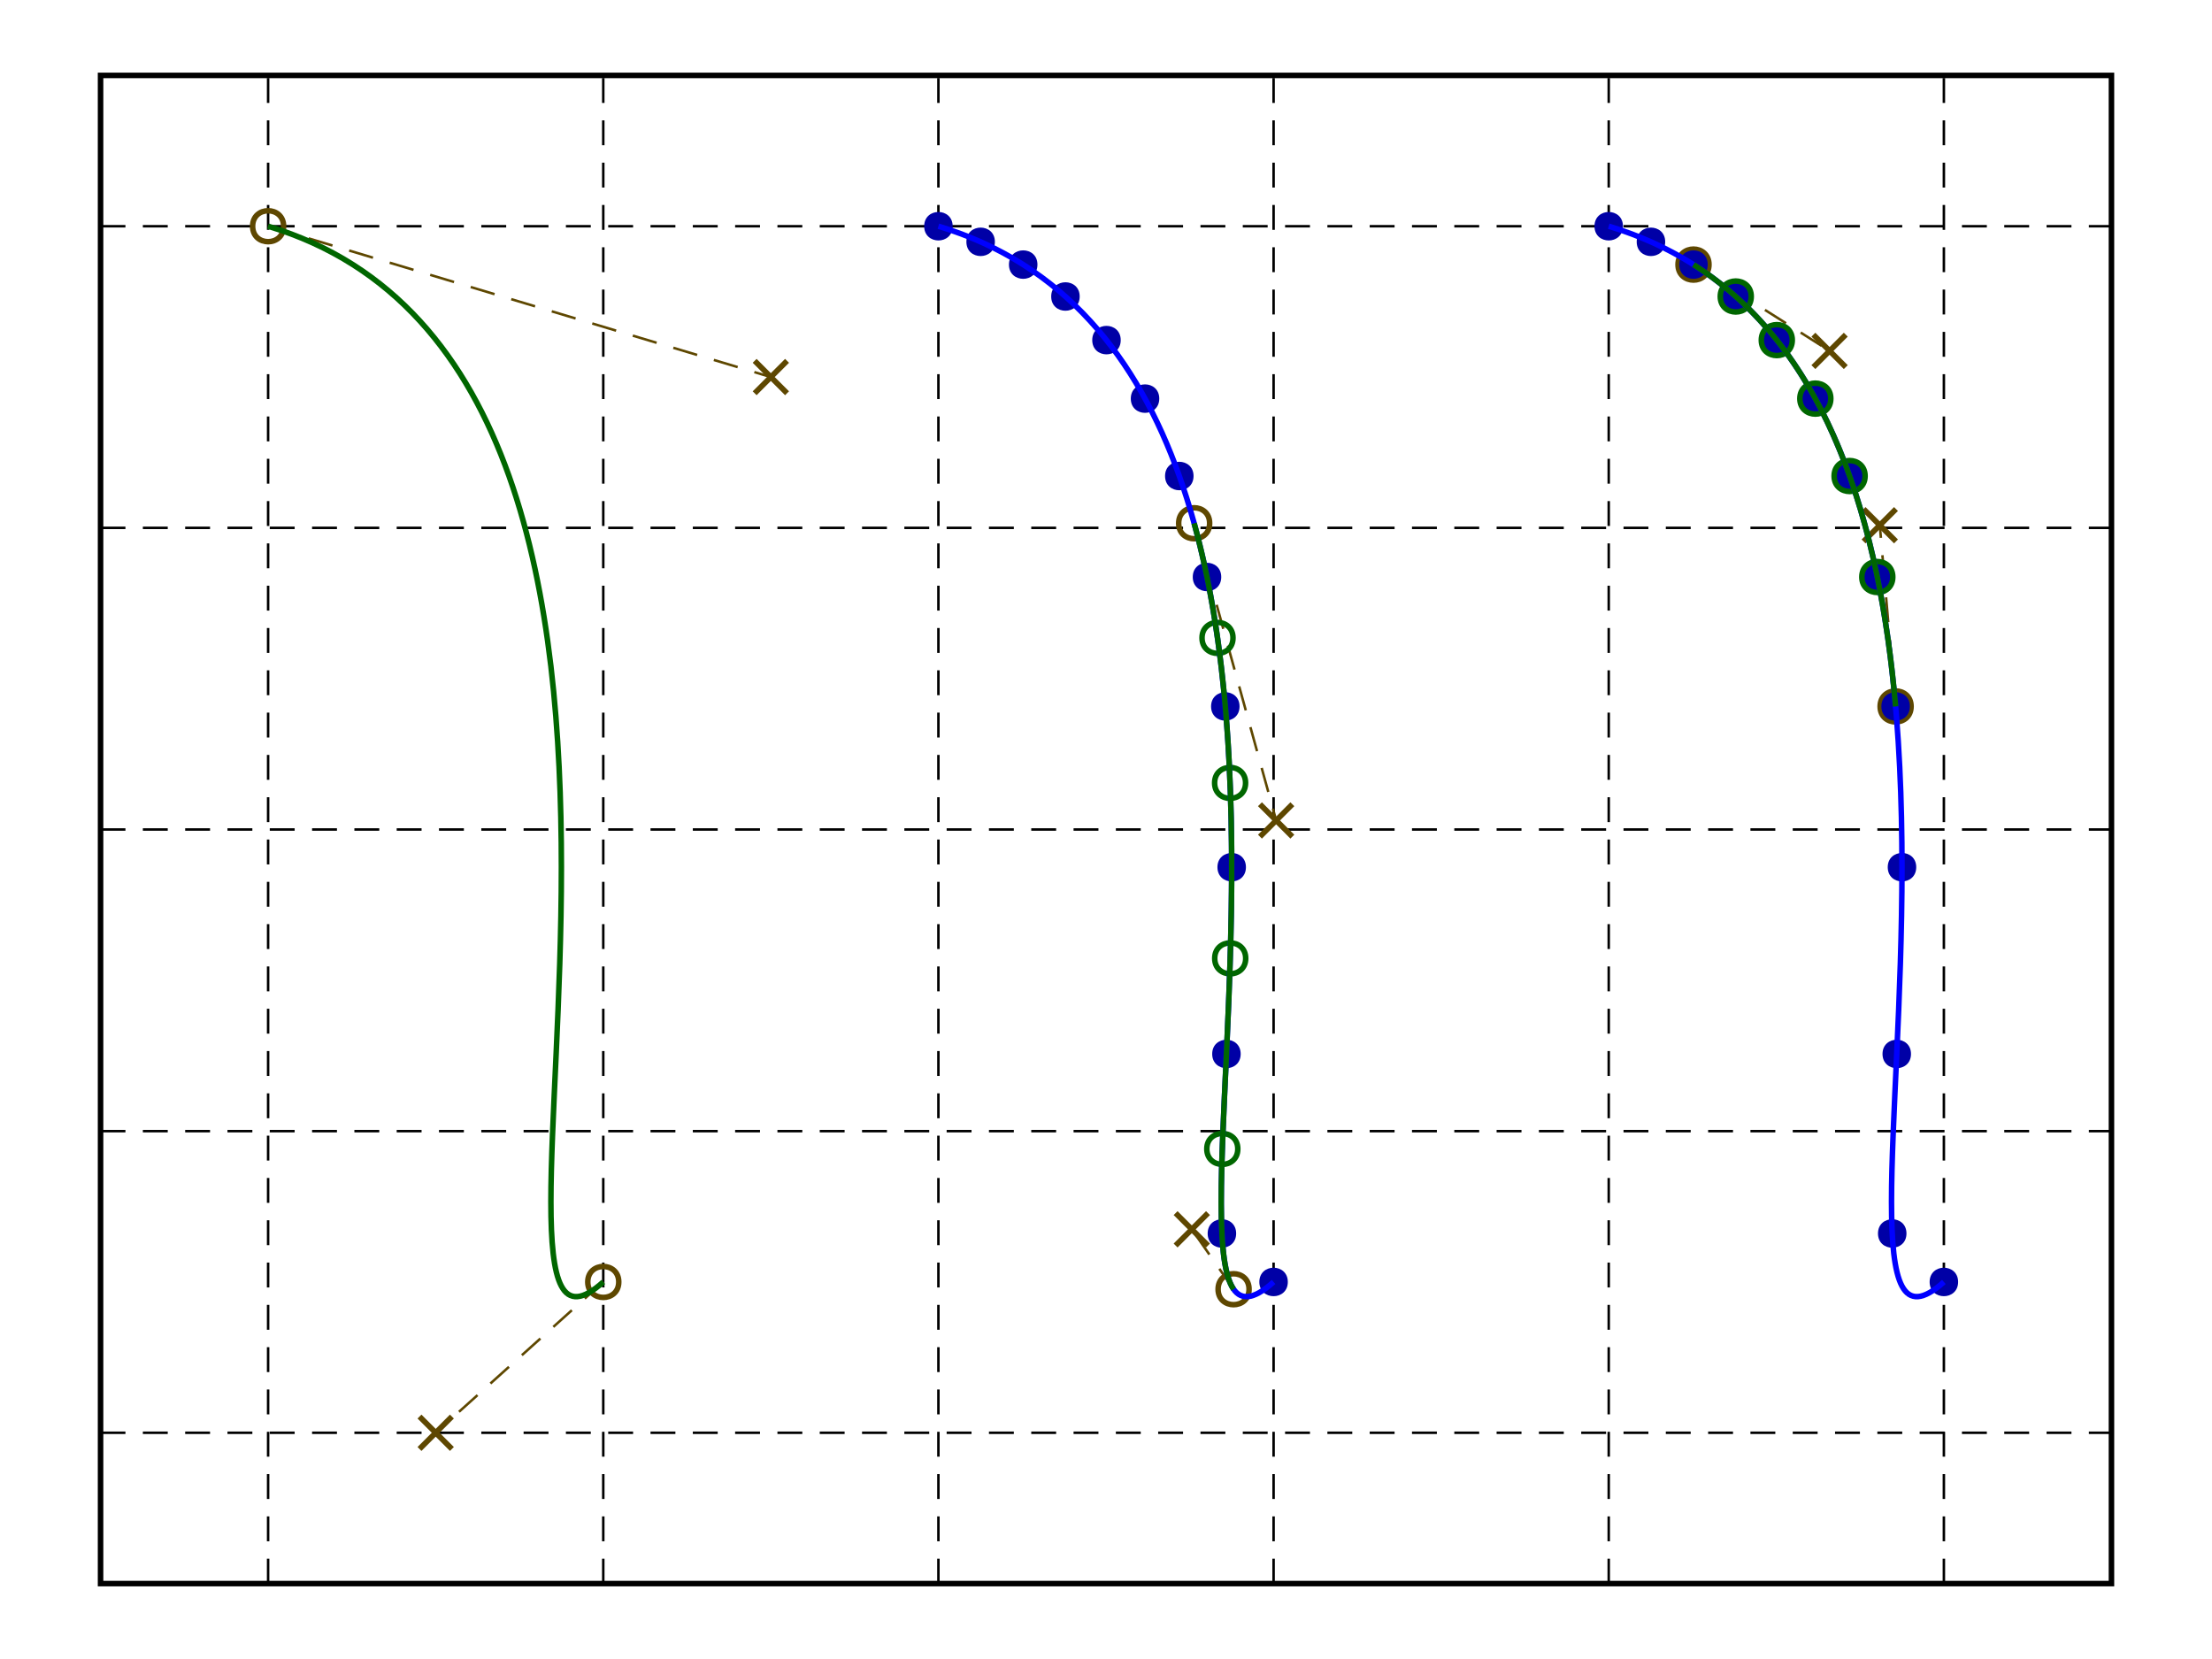
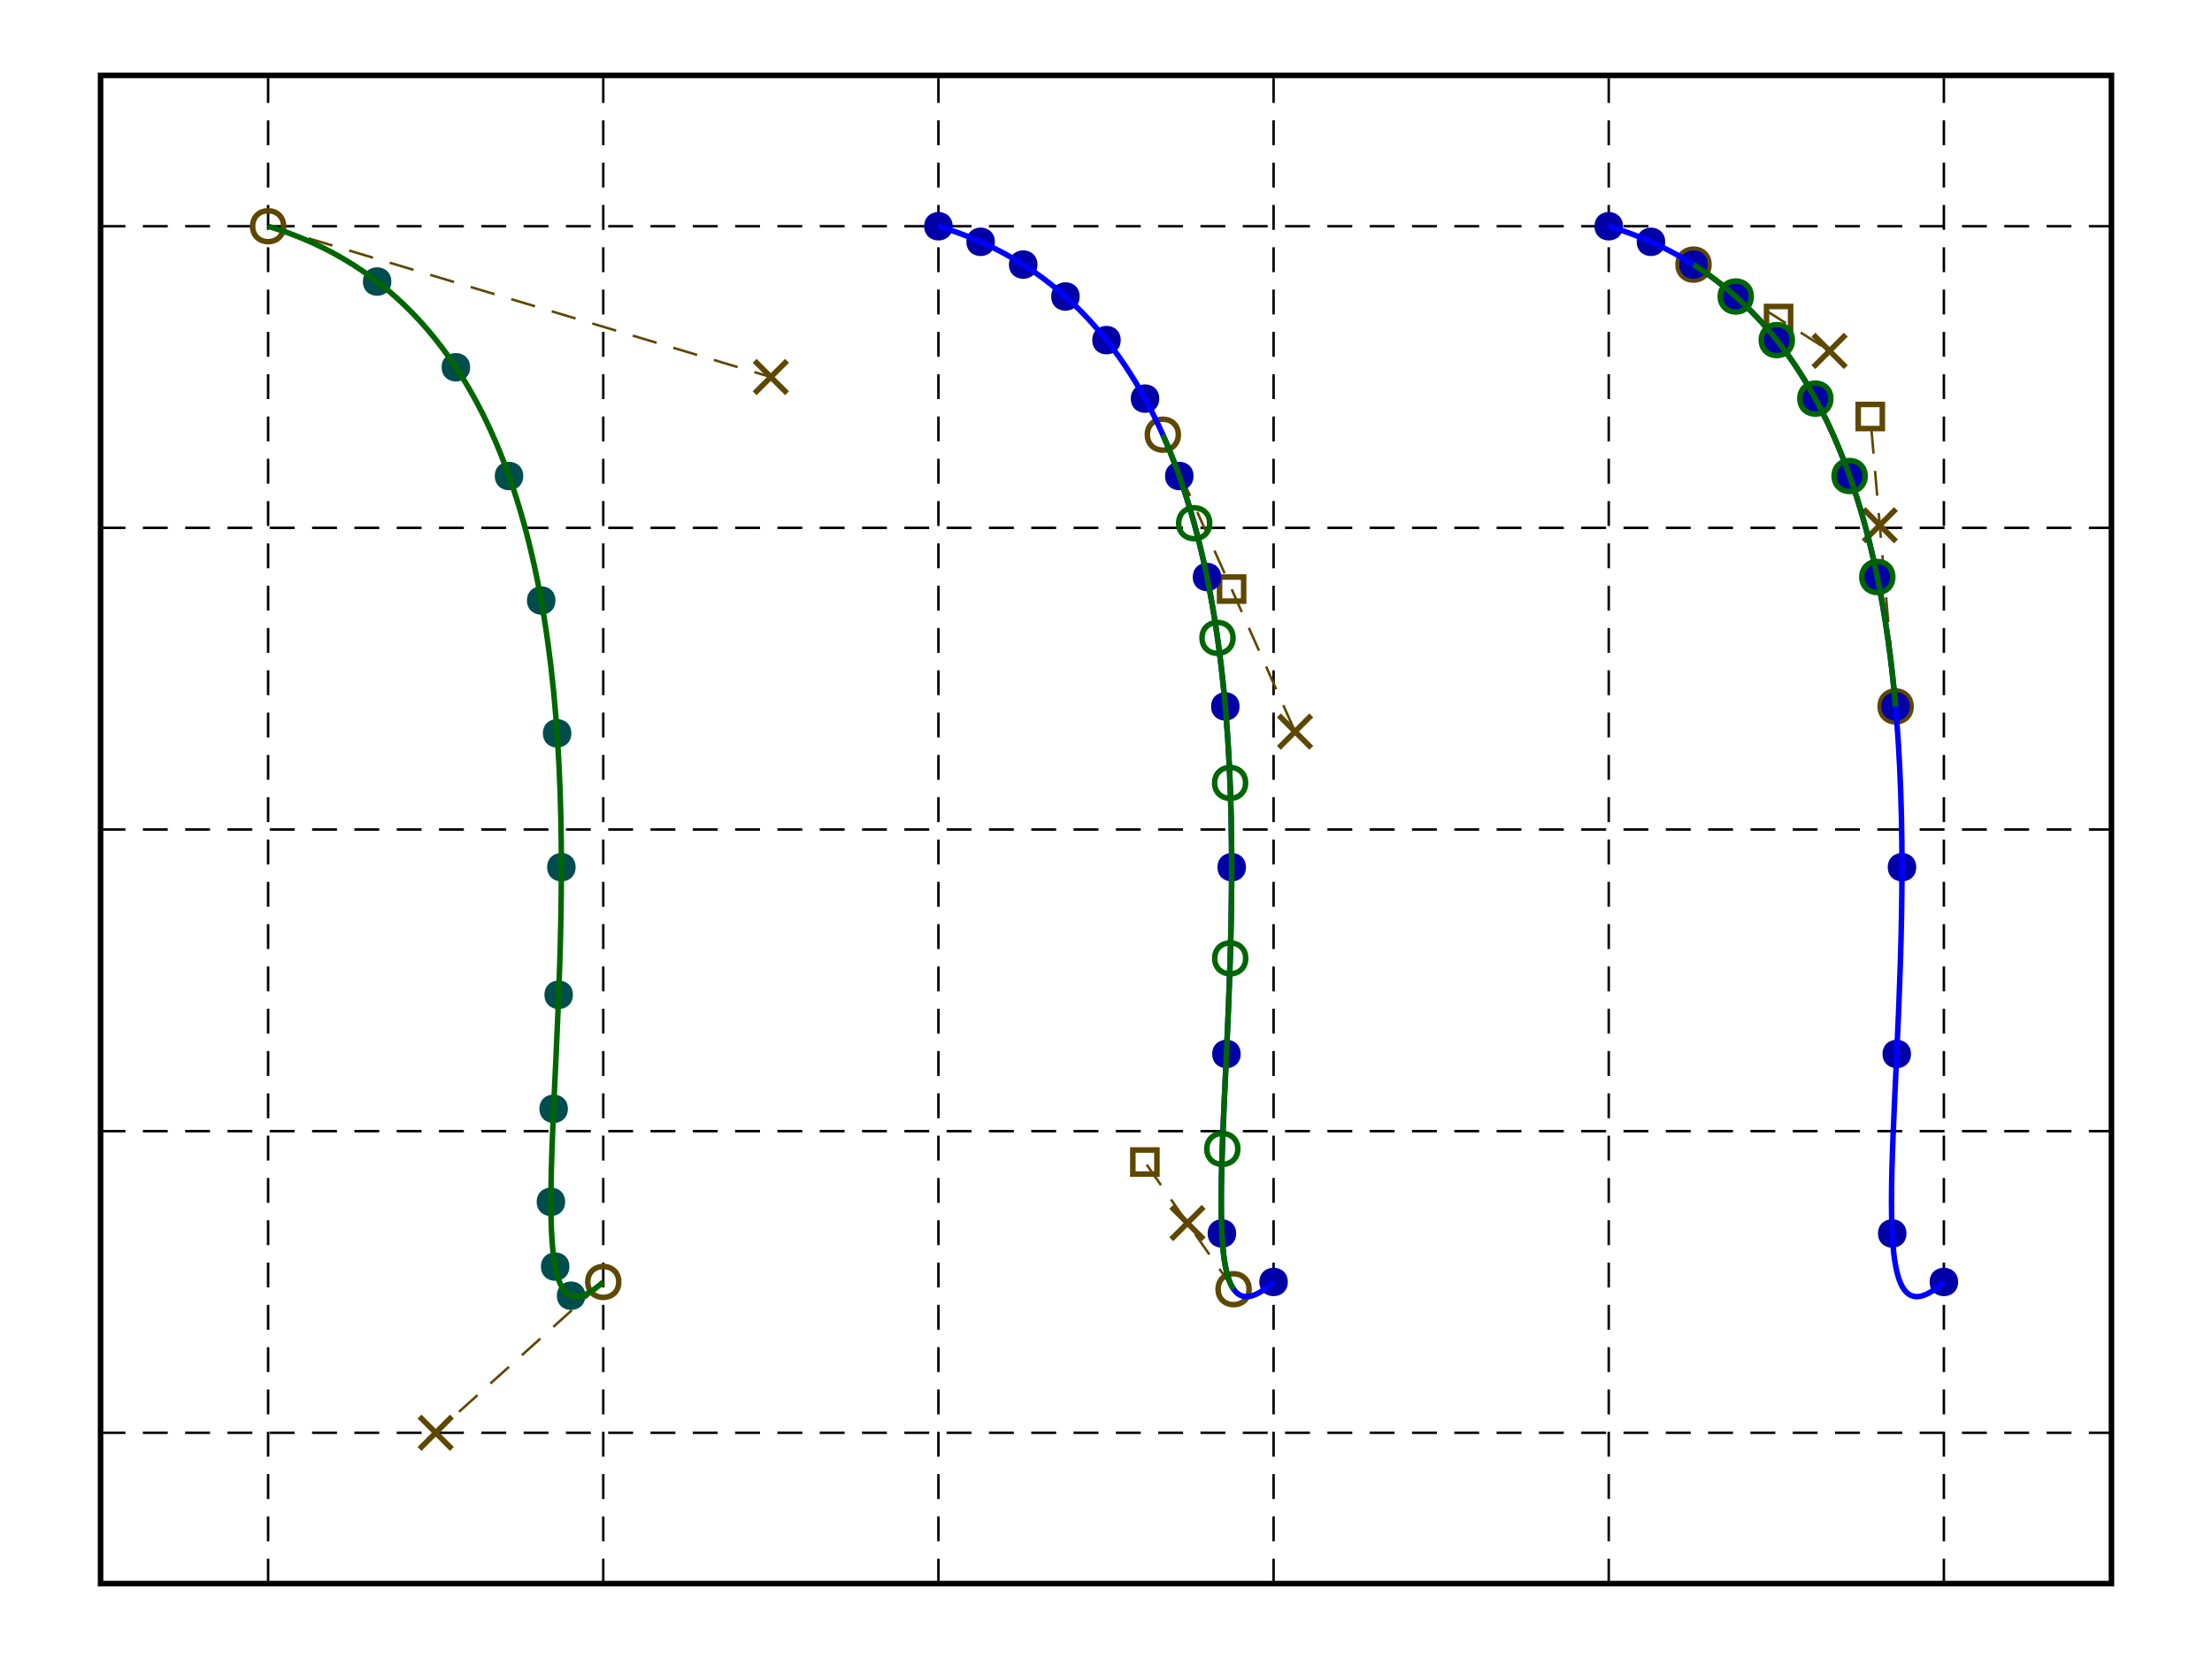
<svg xmlns="http://www.w3.org/2000/svg" width="400pt" height="300pt" viewBox="0 0 400 300">
  <path fill="none" stroke-width="1" stroke-linecap="butt" stroke-linejoin="miter" stroke="rgb(0%, 0%, 0%)" stroke-opacity="1" stroke-miterlimit="10" d="M 18.184 286.363 L 18.184 13.637 L 381.816 13.637 L 381.816 286.363 Z M 18.184 286.363 " />
  <path fill="none" stroke-width="0.45" stroke-linecap="butt" stroke-linejoin="miter" stroke="rgb(0%, 0%, 0%)" stroke-opacity="1" stroke-dasharray="4.5 3.15" stroke-miterlimit="10" d="M 18.184 150 L 381.816 150 M 18.184 204.547 L 381.816 204.547 M 18.184 259.09 L 381.816 259.09 M 18.184 95.453 L 381.816 95.453 M 18.184 40.91 L 381.816 40.91 " />
  <path fill="none" stroke-width="0.45" stroke-linecap="butt" stroke-linejoin="miter" stroke="rgb(0%, 0%, 0%)" stroke-opacity="1" stroke-dasharray="4.5 3.15" stroke-miterlimit="10" d="M 109.09 286.363 L 109.09 13.637 M 48.484 286.363 L 48.484 13.637 M 169.695 286.363 L 169.695 13.637 M 230.305 286.363 L 230.305 13.637 M 290.91 286.363 L 290.91 13.637 M 351.516 286.363 L 351.516 13.637 " />
  <path fill="none" stroke-width="1" stroke-linecap="butt" stroke-linejoin="miter" stroke="rgb(37%, 28%, 0%)" stroke-opacity="1" stroke-miterlimit="10" d="M 111.891 231.816 C 111.891 235.551 106.289 235.551 106.289 231.816 C 106.289 228.086 111.891 228.086 111.891 231.816 Z M 51.285 40.91 C 51.285 44.641 45.684 44.641 45.684 40.91 C 45.684 37.176 51.285 37.176 51.285 40.91 Z M 51.285 40.91 " />
  <path fill="none" stroke-width="1" stroke-linecap="butt" stroke-linejoin="miter" stroke="rgb(37%, 28%, 0%)" stroke-opacity="1" stroke-miterlimit="10" d="M 75.859 256.16 L 81.719 262.02 M 81.719 256.16 L 75.859 262.02 Z M 136.465 65.25 L 142.324 71.113 M 142.324 65.25 L 136.465 71.113 Z M 142.324 65.25 " />
  <path fill="none" stroke-width="0.45" stroke-linecap="butt" stroke-linejoin="miter" stroke="rgb(37%, 28%, 0%)" stroke-opacity="1" stroke-dasharray="4.5 3.15" stroke-miterlimit="10" d="M 109.09 231.816 L 78.789 259.09 M 48.484 40.91 L 139.395 68.184 " />
-   <path fill="none" stroke-width="1" stroke-linecap="butt" stroke-linejoin="miter" stroke="rgb(37%, 28%, 0%)" stroke-opacity="1" stroke-miterlimit="10" d="M 225.871 233.133 C 225.871 236.863 220.273 236.863 220.273 233.133 C 220.273 229.398 225.871 229.398 225.871 233.133 Z M 218.742 94.621 C 218.742 98.355 213.141 98.355 213.141 94.621 C 213.141 90.887 218.742 90.887 218.742 94.621 Z M 218.742 94.621 " />
-   <path fill="none" stroke-width="1" stroke-linecap="butt" stroke-linejoin="miter" stroke="rgb(37%, 28%, 0%)" stroke-opacity="1" stroke-miterlimit="10" d="M 212.586 219.367 L 218.445 225.23 M 218.445 219.367 L 212.586 225.23 Z M 227.84 145.43 L 233.699 151.293 M 233.699 145.43 L 227.84 151.293 Z M 233.699 145.43 " />
-   <path fill="none" stroke-width="0.45" stroke-linecap="butt" stroke-linejoin="miter" stroke="rgb(37%, 28%, 0%)" stroke-opacity="1" stroke-dasharray="4.5 3.15" stroke-miterlimit="10" d="M 223.07 233.133 L 215.516 222.297 M 215.941 94.621 L 230.77 148.359 " />
+   <path fill="none" stroke-width="1" stroke-linecap="butt" stroke-linejoin="miter" stroke="rgb(37%, 28%, 0%)" stroke-opacity="1" stroke-miterlimit="10" d="M 225.871 233.133 C 225.871 236.863 220.273 236.863 220.273 233.133 C 220.273 229.398 225.871 229.398 225.871 233.133 Z M 213.078 78.602 C 213.078 82.336 207.477 82.336 207.477 78.602 C 207.477 74.871 213.078 74.871 213.078 78.602 Z M 213.078 78.602 " />
+   <path fill="none" stroke-width="1" stroke-linecap="butt" stroke-linejoin="miter" stroke="rgb(37%, 28%, 0%)" stroke-opacity="1" stroke-miterlimit="10" d="M 211.801 218.242 L 217.66 224.102 M 217.66 218.242 L 211.801 224.102 Z M 231.258 129.371 L 237.117 135.23 M 237.117 129.371 L 231.258 135.23 Z M 237.117 129.371 " />
+   <path fill="none" stroke-width="1" stroke-linecap="butt" stroke-linejoin="miter" stroke="rgb(37%, 28%, 0%)" stroke-opacity="1" stroke-miterlimit="10" d="M 204.852 207.957 L 209.207 207.957 L 209.207 212.312 L 204.852 212.312 Z M 220.535 104.348 L 224.891 104.348 L 224.891 108.703 L 220.535 108.703 Z M 220.535 104.348 " />
+   <path fill="none" stroke-width="0.45" stroke-linecap="butt" stroke-linejoin="miter" stroke="rgb(37%, 28%, 0%)" stroke-opacity="1" stroke-dasharray="4.5 3.15" stroke-miterlimit="10" d="M 223.07 233.133 L 207.031 210.133 M 210.277 78.602 L 234.188 132.301 " />
  <path fill="none" stroke-width="1" stroke-linecap="butt" stroke-linejoin="miter" stroke="rgb(37%, 28%, 0%)" stroke-opacity="1" stroke-miterlimit="10" d="M 345.586 127.746 C 345.586 131.48 339.988 131.48 339.988 127.746 C 339.988 124.012 345.586 124.012 345.586 127.746 Z M 309.039 47.848 C 309.039 51.582 303.438 51.582 303.438 47.848 C 303.438 44.113 309.039 44.113 309.039 47.848 Z M 309.039 47.848 " />
  <path fill="none" stroke-width="1" stroke-linecap="butt" stroke-linejoin="miter" stroke="rgb(37%, 28%, 0%)" stroke-opacity="1" stroke-miterlimit="10" d="M 336.992 92.047 L 342.855 97.906 M 342.855 92.047 L 336.992 97.906 Z M 327.918 60.52 L 333.777 66.383 M 333.777 60.52 L 327.918 66.383 Z M 333.777 60.52 " />
-   <path fill="none" stroke-width="0.45" stroke-linecap="butt" stroke-linejoin="miter" stroke="rgb(37%, 28%, 0%)" stroke-opacity="1" stroke-dasharray="4.5 3.15" stroke-miterlimit="10" d="M 342.789 127.746 L 339.926 94.977 M 306.238 47.848 L 330.848 63.453 " />
+   <path fill="none" stroke-width="1" stroke-linecap="butt" stroke-linejoin="miter" stroke="rgb(37%, 28%, 0%)" stroke-opacity="1" stroke-miterlimit="10" d="M 336.027 73.137 L 340.383 73.137 L 340.383 77.496 L 336.027 77.496 Z M 319.441 55.422 L 323.797 55.422 L 323.797 59.777 L 319.441 59.777 Z M 319.441 55.422 " />
+   <path fill="none" stroke-width="0.45" stroke-linecap="butt" stroke-linejoin="miter" stroke="rgb(37%, 28%, 0%)" stroke-opacity="1" stroke-dasharray="4.5 3.15" stroke-miterlimit="10" d="M 342.789 127.746 L 338.207 75.316 M 306.238 47.848 L 330.848 63.453 " />
+   <path fill-rule="nonzero" fill="rgb(0%, 30%, 30%)" fill-opacity="1" d="M 105.844 234.312 C 105.844 237.746 100.691 237.746 100.691 234.312 C 100.691 230.879 105.844 230.879 105.844 234.312 " />
+   <path fill-rule="nonzero" fill="rgb(0%, 30%, 30%)" fill-opacity="1" d="M 102.969 229.039 C 102.969 232.477 97.816 232.477 97.816 229.039 C 97.816 225.605 102.969 225.605 102.969 229.039 " />
+   <path fill-rule="nonzero" fill="rgb(0%, 30%, 30%)" fill-opacity="1" d="M 102.195 217.328 C 102.195 220.766 97.047 220.766 97.047 217.328 C 97.047 213.895 102.195 213.895 102.195 217.328 " />
+   <path fill-rule="nonzero" fill="rgb(0%, 30%, 30%)" fill-opacity="1" d="M 102.688 200.504 C 102.688 203.941 97.535 203.941 97.535 200.504 C 97.535 197.07 102.688 197.07 102.688 200.504 " />
+   <path fill-rule="nonzero" fill="rgb(0%, 30%, 30%)" fill-opacity="1" d="M 103.602 179.895 C 103.602 183.328 98.449 183.328 98.449 179.895 C 98.449 176.457 103.602 176.457 103.602 179.895 " />
+   <path fill-rule="nonzero" fill="rgb(0%, 30%, 30%)" fill-opacity="1" d="M 104.09 156.816 C 104.09 160.254 98.938 160.254 98.938 156.816 C 98.938 153.383 104.09 153.383 104.09 156.816 " />
+   <path fill-rule="nonzero" fill="rgb(0%, 30%, 30%)" fill-opacity="1" d="M 103.32 132.605 C 103.32 136.043 98.168 136.043 98.168 132.605 C 98.168 129.172 103.32 129.172 103.32 132.605 " />
+   <path fill-rule="nonzero" fill="rgb(0%, 30%, 30%)" fill-opacity="1" d="M 100.445 108.586 C 100.445 112.02 95.293 112.02 95.293 108.586 C 95.293 105.152 100.445 105.152 100.445 108.586 " />
+   <path fill-rule="nonzero" fill="rgb(0%, 30%, 30%)" fill-opacity="1" d="M 94.621 86.078 C 94.621 89.516 89.469 89.516 89.469 86.078 C 89.469 82.645 94.621 82.645 94.621 86.078 " />
+   <path fill-rule="nonzero" fill="rgb(0%, 30%, 30%)" fill-opacity="1" d="M 85.012 66.414 C 85.012 69.848 79.859 69.848 79.859 66.414 C 79.859 62.98 85.012 62.98 85.012 66.414 " />
+   <path fill-rule="nonzero" fill="rgb(0%, 30%, 30%)" fill-opacity="1" d="M 70.773 50.914 C 70.773 54.352 65.621 54.352 65.621 50.914 C 65.621 47.48 70.773 47.48 70.773 50.914 " />
  <path fill-rule="nonzero" fill="rgb(0%, 0%, 65%)" fill-opacity="1" d="M 232.879 231.816 C 232.879 235.254 227.727 235.254 227.727 231.816 C 227.727 228.383 232.879 228.383 232.879 231.816 " />
  <path fill-rule="nonzero" fill="rgb(0%, 0%, 65%)" fill-opacity="1" d="M 223.535 223.051 C 223.535 226.488 218.383 226.488 218.383 223.051 C 218.383 219.617 223.535 219.617 223.535 223.051 " />
  <path fill-rule="nonzero" fill="rgb(0%, 0%, 65%)" fill-opacity="1" d="M 224.355 190.59 C 224.355 194.023 219.203 194.023 219.203 190.59 C 219.203 187.156 224.355 187.156 224.355 190.59 " />
  <path fill-rule="nonzero" fill="rgb(0%, 0%, 65%)" fill-opacity="1" d="M 225.305 156.816 C 225.305 160.254 220.152 160.254 220.152 156.816 C 220.152 153.383 225.305 153.383 225.305 156.816 " />
  <path fill-rule="nonzero" fill="rgb(0%, 0%, 65%)" fill-opacity="1" d="M 224.152 127.746 C 224.152 131.18 219 131.18 219 127.746 C 219 124.312 224.152 124.312 224.152 127.746 " />
  <path fill-rule="nonzero" fill="rgb(0%, 0%, 65%)" fill-opacity="1" d="M 220.84 104.344 C 220.84 107.777 215.688 107.777 215.688 104.344 C 215.688 100.906 220.84 100.906 220.84 104.344 " />
  <path fill-rule="nonzero" fill="rgb(0%, 0%, 65%)" fill-opacity="1" d="M 215.832 86.078 C 215.832 89.516 210.68 89.516 210.68 86.078 C 210.68 82.645 215.832 82.645 215.832 86.078 " />
  <path fill-rule="nonzero" fill="rgb(0%, 0%, 65%)" fill-opacity="1" d="M 209.633 72.082 C 209.633 75.516 204.484 75.516 204.484 72.082 C 204.484 68.648 209.633 68.648 209.633 72.082 " />
  <path fill-rule="nonzero" fill="rgb(0%, 0%, 65%)" fill-opacity="1" d="M 202.664 61.504 C 202.664 64.938 197.512 64.938 197.512 61.504 C 197.512 58.066 202.664 58.066 202.664 61.504 " />
  <path fill-rule="nonzero" fill="rgb(0%, 0%, 65%)" fill-opacity="1" d="M 195.242 53.617 C 195.242 57.055 190.09 57.055 190.09 53.617 C 190.09 50.184 195.242 50.184 195.242 53.617 " />
  <path fill-rule="nonzero" fill="rgb(0%, 0%, 65%)" fill-opacity="1" d="M 187.602 47.848 C 187.602 51.281 182.449 51.281 182.449 47.848 C 182.449 44.414 187.602 44.414 187.602 47.848 " />
  <path fill-rule="nonzero" fill="rgb(0%, 0%, 65%)" fill-opacity="1" d="M 179.906 43.73 C 179.906 47.164 174.754 47.164 174.754 43.73 C 174.754 40.297 179.906 40.297 179.906 43.73 " />
  <path fill-rule="nonzero" fill="rgb(0%, 0%, 65%)" fill-opacity="1" d="M 172.273 40.91 C 172.273 44.344 167.121 44.344 167.121 40.91 C 167.121 37.473 172.273 37.473 172.273 40.91 " />
-   <path fill="none" stroke-width="1" stroke-linecap="butt" stroke-linejoin="miter" stroke="rgb(0%, 40%, 0%)" stroke-opacity="1" stroke-miterlimit="10" d="M 223.832 207.762 C 223.832 211.496 218.23 211.496 218.23 207.762 C 218.23 204.031 223.832 204.031 223.832 207.762 Z M 225.262 173.301 C 225.262 177.035 219.66 177.035 219.66 173.301 C 219.66 169.57 225.262 169.57 225.262 173.301 Z M 225.238 141.574 C 225.238 145.309 219.641 145.309 219.641 141.574 C 219.641 137.844 225.238 137.844 225.238 141.574 Z M 222.965 115.352 C 222.965 119.086 217.363 119.086 217.363 115.352 C 217.363 111.621 222.965 111.621 222.965 115.352 Z M 222.965 115.352 " />
+   <path fill="none" stroke-width="1" stroke-linecap="butt" stroke-linejoin="miter" stroke="rgb(0%, 40%, 0%)" stroke-opacity="1" stroke-miterlimit="10" d="M 223.832 207.762 C 223.832 211.496 218.23 211.496 218.23 207.762 C 218.23 204.031 223.832 204.031 223.832 207.762 Z M 225.262 173.301 C 225.262 177.035 219.66 177.035 219.66 173.301 C 219.66 169.57 225.262 169.57 225.262 173.301 Z M 225.238 141.574 C 225.238 145.309 219.641 145.309 219.641 141.574 C 219.641 137.844 225.238 137.844 225.238 141.574 Z M 222.965 115.352 C 222.965 119.086 217.363 119.086 217.363 115.352 C 217.363 111.621 222.965 111.621 222.965 115.352 Z M 218.742 94.621 C 218.742 98.355 213.141 98.355 213.141 94.621 C 213.141 90.887 218.742 90.887 218.742 94.621 Z M 218.742 94.621 " />
  <path fill-rule="nonzero" fill="rgb(0%, 0%, 65%)" fill-opacity="1" d="M 354.09 231.816 C 354.09 235.254 348.938 235.254 348.938 231.816 C 348.938 228.383 354.09 228.383 354.09 231.816 " />
  <path fill-rule="nonzero" fill="rgb(0%, 0%, 65%)" fill-opacity="1" d="M 344.75 223.051 C 344.75 226.488 339.598 226.488 339.598 223.051 C 339.598 219.617 344.75 219.617 344.75 223.051 " />
  <path fill-rule="nonzero" fill="rgb(0%, 0%, 65%)" fill-opacity="1" d="M 345.57 190.59 C 345.57 194.023 340.418 194.023 340.418 190.59 C 340.418 187.156 345.57 187.156 345.57 190.59 " />
  <path fill-rule="nonzero" fill="rgb(0%, 0%, 65%)" fill-opacity="1" d="M 346.516 156.816 C 346.516 160.254 341.363 160.254 341.363 156.816 C 341.363 153.383 346.516 153.383 346.516 156.816 " />
  <path fill-rule="nonzero" fill="rgb(0%, 0%, 65%)" fill-opacity="1" d="M 345.363 127.746 C 345.363 131.18 340.211 131.18 340.211 127.746 C 340.211 124.312 345.363 124.312 345.363 127.746 " />
  <path fill-rule="nonzero" fill="rgb(0%, 0%, 65%)" fill-opacity="1" d="M 342.055 104.344 C 342.055 107.777 336.902 107.777 336.902 104.344 C 336.902 100.906 342.055 100.906 342.055 104.344 " />
  <path fill-rule="nonzero" fill="rgb(0%, 0%, 65%)" fill-opacity="1" d="M 337.047 86.078 C 337.047 89.516 331.895 89.516 331.895 86.078 C 331.895 82.645 337.047 82.645 337.047 86.078 " />
  <path fill-rule="nonzero" fill="rgb(0%, 0%, 65%)" fill-opacity="1" d="M 330.848 72.082 C 330.848 75.516 325.695 75.516 325.695 72.082 C 325.695 68.648 330.848 68.648 330.848 72.082 " />
  <path fill-rule="nonzero" fill="rgb(0%, 0%, 65%)" fill-opacity="1" d="M 323.875 61.504 C 323.875 64.938 318.723 64.938 318.723 61.504 C 318.723 58.066 323.875 58.066 323.875 61.504 " />
  <path fill-rule="nonzero" fill="rgb(0%, 0%, 65%)" fill-opacity="1" d="M 316.453 53.617 C 316.453 57.055 311.305 57.055 311.305 53.617 C 311.305 50.184 316.453 50.184 316.453 53.617 " />
  <path fill-rule="nonzero" fill="rgb(0%, 0%, 65%)" fill-opacity="1" d="M 308.812 47.848 C 308.812 51.281 303.664 51.281 303.664 47.848 C 303.664 44.414 308.812 44.414 308.812 47.848 " />
  <path fill-rule="nonzero" fill="rgb(0%, 0%, 65%)" fill-opacity="1" d="M 301.121 43.73 C 301.121 47.164 295.969 47.164 295.969 43.73 C 295.969 40.297 301.121 40.297 301.121 43.73 " />
  <path fill-rule="nonzero" fill="rgb(0%, 0%, 65%)" fill-opacity="1" d="M 293.484 40.91 C 293.484 44.344 288.332 44.344 288.332 40.91 C 288.332 37.473 293.484 37.473 293.484 40.91 " />
  <path fill="none" stroke-width="1" stroke-linecap="butt" stroke-linejoin="miter" stroke="rgb(0%, 40%, 0%)" stroke-opacity="1" stroke-miterlimit="10" d="M 342.277 104.344 C 342.277 108.074 336.676 108.074 336.676 104.344 C 336.676 100.609 342.277 100.609 342.277 104.344 Z M 337.27 86.078 C 337.27 89.812 331.668 89.812 331.668 86.078 C 331.668 82.348 337.27 82.348 337.27 86.078 Z M 331.07 72.082 C 331.07 75.816 325.469 75.816 325.469 72.082 C 325.469 68.348 331.07 68.348 331.07 72.082 Z M 324.102 61.504 C 324.102 65.234 318.5 65.234 318.5 61.504 C 318.5 57.77 324.102 57.77 324.102 61.504 Z M 316.68 53.617 C 316.68 57.352 311.078 57.352 311.078 53.617 C 311.078 49.887 316.68 49.887 316.68 53.617 Z M 316.68 53.617 " />
  <path fill="none" stroke-width="1" stroke-linecap="butt" stroke-linejoin="miter" stroke="rgb(0%, 40%, 0%)" stroke-opacity="1" stroke-miterlimit="10" d="M 109.09 231.816 C 78.789 259.09 139.395 68.184 48.484 40.91 " />
  <path fill="none" stroke-width="1" stroke-linecap="butt" stroke-linejoin="miter" stroke="rgb(0%, 0%, 100%)" stroke-opacity="1" stroke-miterlimit="10" d="M 230.305 231.816 C 200 259.09 260.605 68.184 169.695 40.91 " />
-   <path fill="none" stroke-width="1" stroke-linecap="butt" stroke-linejoin="miter" stroke="rgb(0%, 40%, 0%)" stroke-opacity="1" stroke-miterlimit="10" d="M 223.07 233.133 C 215.516 222.297 230.77 148.359 215.941 94.621 " />
+   <path fill="none" stroke-width="1" stroke-linecap="butt" stroke-linejoin="miter" stroke="rgb(0%, 40%, 0%)" stroke-opacity="1" stroke-miterlimit="10" d="M 223.07 233.133 C 214.73 221.172 234.188 132.301 210.277 78.602 " />
  <path fill="none" stroke-width="1" stroke-linecap="butt" stroke-linejoin="miter" stroke="rgb(0%, 0%, 100%)" stroke-opacity="1" stroke-miterlimit="10" d="M 351.516 231.816 C 321.211 259.09 381.816 68.184 290.91 40.91 " />
  <path fill="none" stroke-width="1" stroke-linecap="butt" stroke-linejoin="miter" stroke="rgb(0%, 40%, 0%)" stroke-opacity="1" stroke-miterlimit="10" d="M 342.789 127.746 C 339.926 94.977 330.848 63.453 306.238 47.848 " />
</svg>
